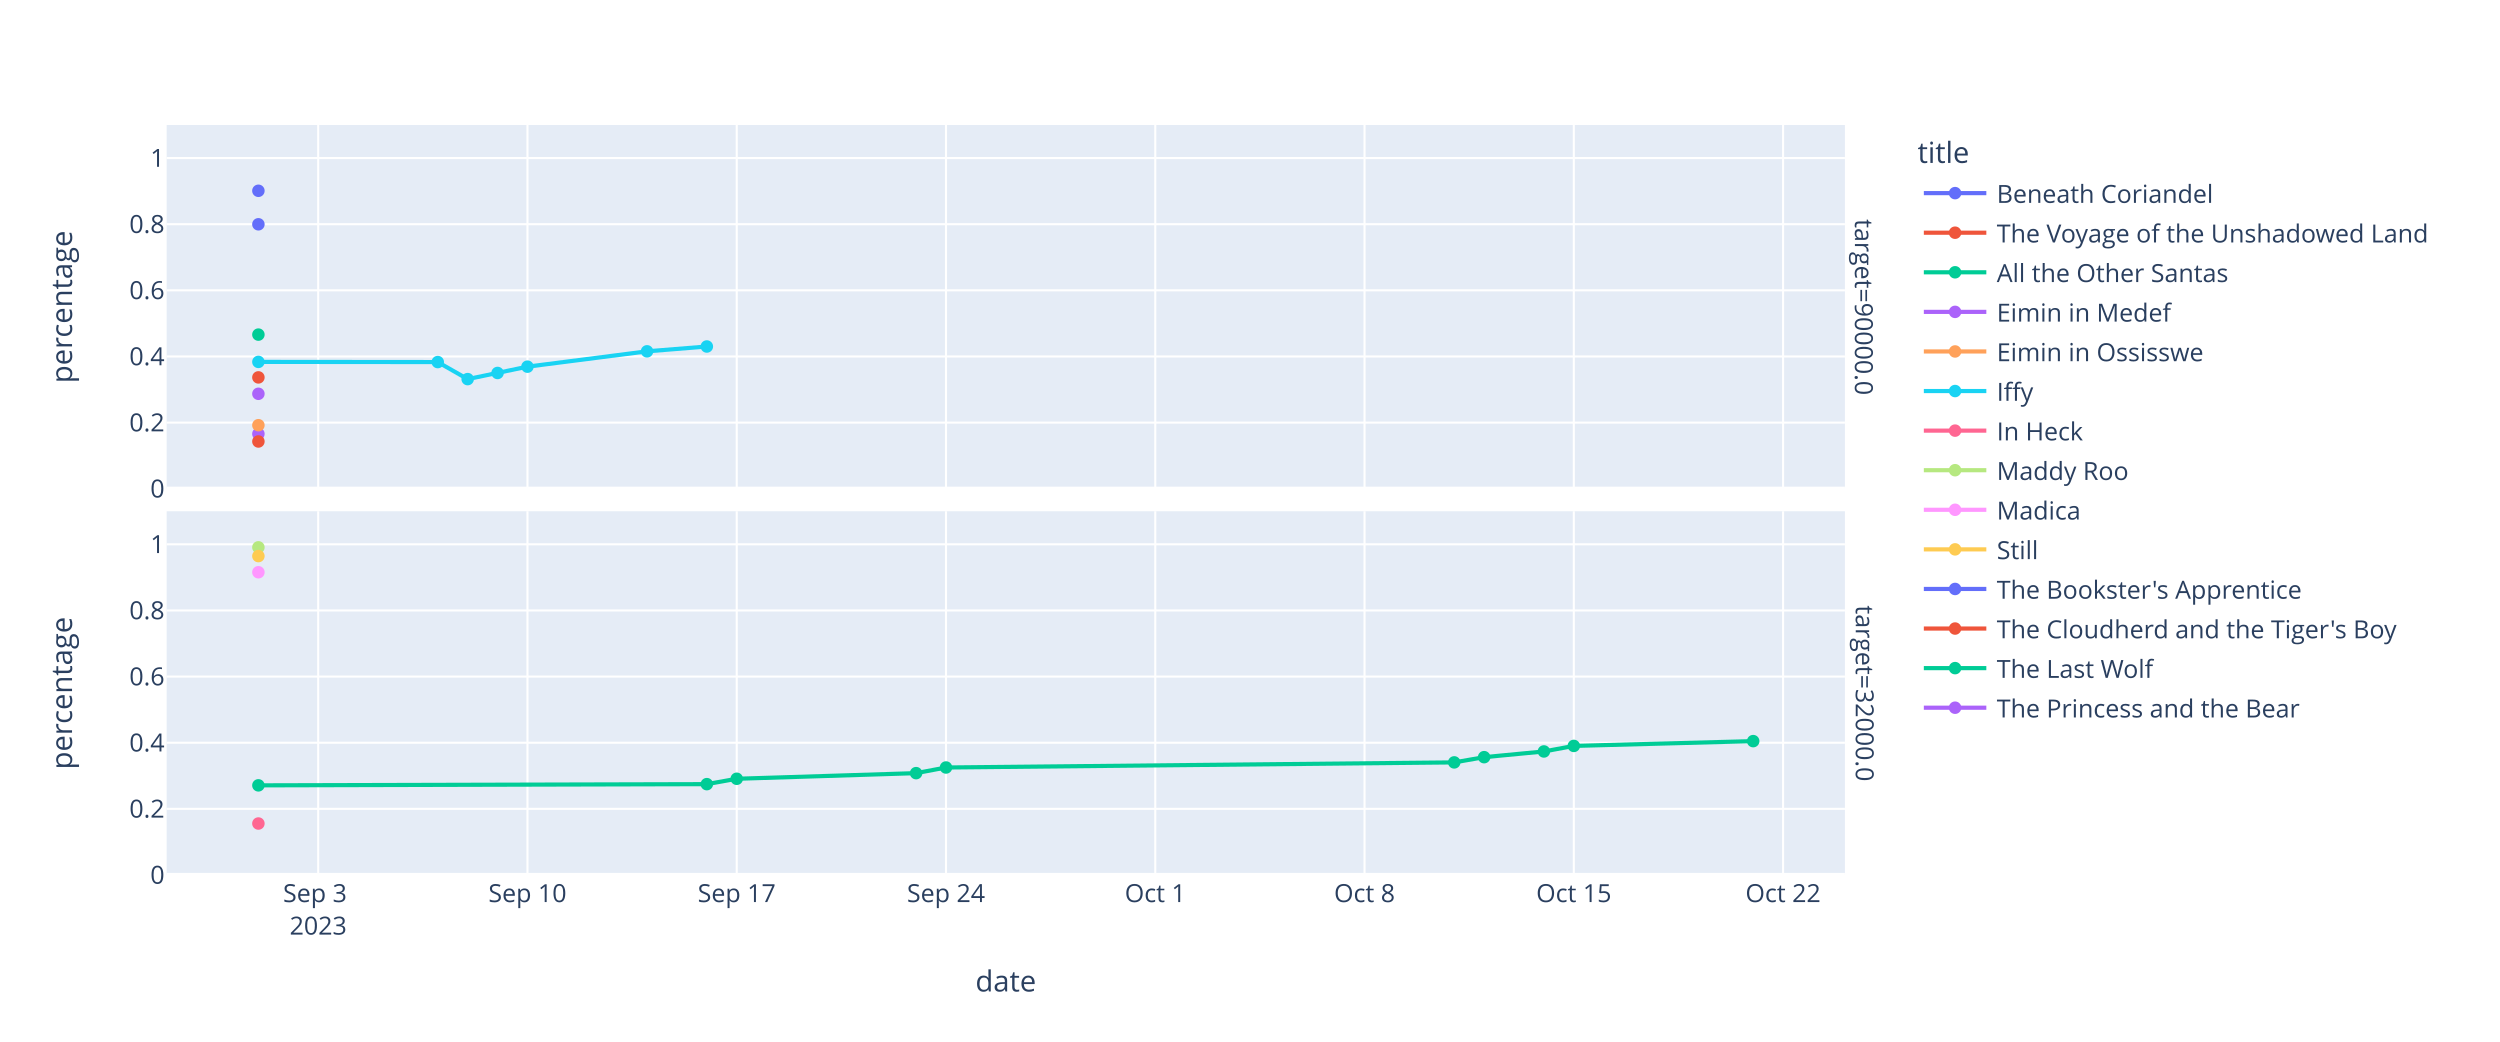
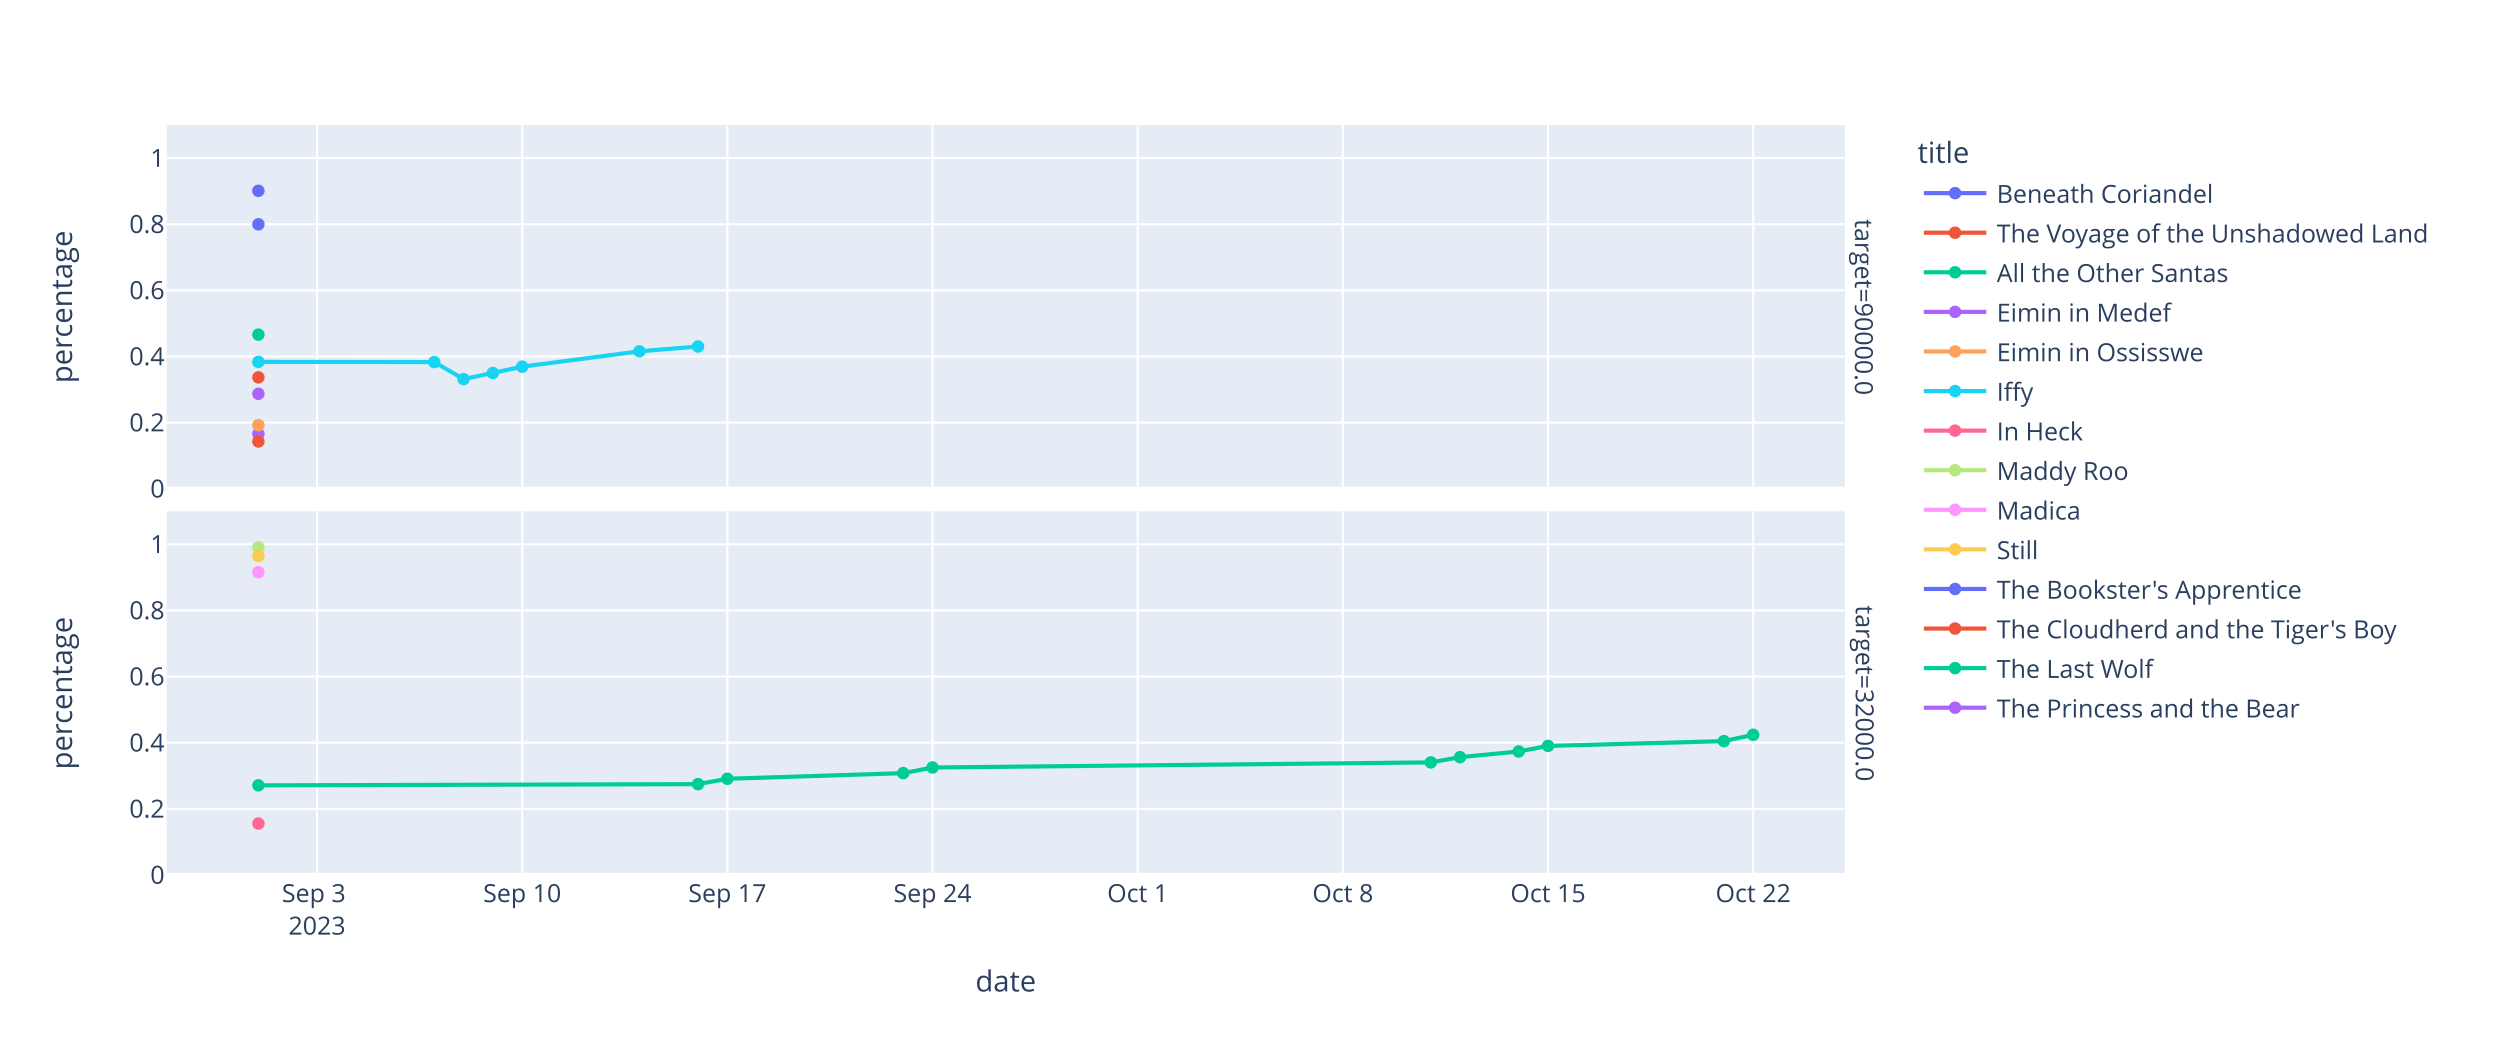
<svg xmlns="http://www.w3.org/2000/svg" class="main-svg" width="1200" height="500" style="" viewBox="0 0 1200 500">
  <rect x="0" y="0" width="1200" height="500" style="fill: rgb(255, 255, 255); fill-opacity: 1;" />
-   <defs id="defs-b0f064">
+   <defs id="defs-2e5b3d">
    <g class="clips">
-       <clipPath id="clipb0f064xyplot" class="plotclip">
+       <clipPath id="clip2e5b3dxyplot" class="plotclip">
        <rect width="805.56" height="174.6" />
      </clipPath>
-       <clipPath id="clipb0f064x2y2plot" class="plotclip">
+       <clipPath id="clip2e5b3dx2y2plot" class="plotclip">
        <rect width="805.56" height="174.6" />
      </clipPath>
-       <clipPath class="axesclip" id="clipb0f064x">
+       <clipPath class="axesclip" id="clip2e5b3dx">
        <rect x="80" y="0" width="805.56" height="500" />
      </clipPath>
-       <clipPath class="axesclip" id="clipb0f064y">
+       <clipPath class="axesclip" id="clip2e5b3dy">
        <rect x="0" y="245.4" width="1200" height="174.6" />
      </clipPath>
-       <clipPath class="axesclip" id="clipb0f064xy">
+       <clipPath class="axesclip" id="clip2e5b3dxy">
        <rect x="80" y="245.4" width="805.56" height="174.6" />
      </clipPath>
-       <clipPath class="axesclip" id="clipb0f064y2">
+       <clipPath class="axesclip" id="clip2e5b3dy2">
        <rect x="0" y="60" width="1200" height="174.6" />
      </clipPath>
-       <clipPath class="axesclip" id="clipb0f064xy2">
+       <clipPath class="axesclip" id="clip2e5b3dxy2">
        <rect x="80" y="60" width="805.56" height="174.6" />
      </clipPath>
-       <clipPath class="axesclip" id="clipb0f064x2">
+       <clipPath class="axesclip" id="clip2e5b3dx2">
        <rect x="80" y="0" width="805.56" height="500" />
      </clipPath>
-       <clipPath class="axesclip" id="clipb0f064x2y">
+       <clipPath class="axesclip" id="clip2e5b3dx2y">
        <rect x="80" y="245.4" width="805.56" height="174.6" />
      </clipPath>
-       <clipPath class="axesclip" id="clipb0f064x2y2">
+       <clipPath class="axesclip" id="clip2e5b3dx2y2">
        <rect x="80" y="60" width="805.56" height="174.6" />
      </clipPath>
    </g>
    <g class="gradients" />
    <g class="patterns" />
  </defs>
  <g class="bglayer">
    <rect class="bg" x="80" y="245.4" width="805.56" height="174.6" style="fill: rgb(229, 236, 246); fill-opacity: 1; stroke-width: 0;" />
    <rect class="bg" x="80" y="60" width="805.56" height="174.6" style="fill: rgb(229, 236, 246); fill-opacity: 1; stroke-width: 0;" />
  </g>
  <g class="layer-below">
    <g class="imagelayer" />
    <g class="shapelayer" />
  </g>
  <g class="cartesianlayer">
    <g class="subplot xy">
      <g class="layer-subplot">
        <g class="shapelayer" />
        <g class="imagelayer" />
      </g>
      <g class="minor-gridlayer">
        <g class="x" />
        <g class="y" />
      </g>
      <g class="gridlayer">
        <g class="x">
-           <path class="xgrid crisp" transform="translate(152.73,0)" d="M0,245.4v174.6" style="stroke: rgb(255, 255, 255); stroke-opacity: 1; stroke-width: 1px;" />
-           <path class="xgrid crisp" transform="translate(253.18,0)" d="M0,245.4v174.6" style="stroke: rgb(255, 255, 255); stroke-opacity: 1; stroke-width: 1px;" />
-           <path class="xgrid crisp" transform="translate(353.63,0)" d="M0,245.4v174.6" style="stroke: rgb(255, 255, 255); stroke-opacity: 1; stroke-width: 1px;" />
-           <path class="xgrid crisp" transform="translate(454.08,0)" d="M0,245.4v174.6" style="stroke: rgb(255, 255, 255); stroke-opacity: 1; stroke-width: 1px;" />
-           <path class="xgrid crisp" transform="translate(554.53,0)" d="M0,245.4v174.6" style="stroke: rgb(255, 255, 255); stroke-opacity: 1; stroke-width: 1px;" />
-           <path class="xgrid crisp" transform="translate(654.98,0)" d="M0,245.4v174.6" style="stroke: rgb(255, 255, 255); stroke-opacity: 1; stroke-width: 1px;" />
-           <path class="xgrid crisp" transform="translate(755.43,0)" d="M0,245.4v174.6" style="stroke: rgb(255, 255, 255); stroke-opacity: 1; stroke-width: 1px;" />
-           <path class="xgrid crisp" transform="translate(855.88,0)" d="M0,245.4v174.6" style="stroke: rgb(255, 255, 255); stroke-opacity: 1; stroke-width: 1px;" />
+           <path class="xgrid crisp" transform="translate(152.17,0)" d="M0,245.4v174.6" style="stroke: rgb(255, 255, 255); stroke-opacity: 1; stroke-width: 1px;" />
+           <path class="xgrid crisp" transform="translate(250.65,0)" d="M0,245.4v174.6" style="stroke: rgb(255, 255, 255); stroke-opacity: 1; stroke-width: 1px;" />
+           <path class="xgrid crisp" transform="translate(349.13,0)" d="M0,245.4v174.6" style="stroke: rgb(255, 255, 255); stroke-opacity: 1; stroke-width: 1px;" />
+           <path class="xgrid crisp" transform="translate(447.61,0)" d="M0,245.4v174.6" style="stroke: rgb(255, 255, 255); stroke-opacity: 1; stroke-width: 1px;" />
+           <path class="xgrid crisp" transform="translate(546.09,0)" d="M0,245.4v174.6" style="stroke: rgb(255, 255, 255); stroke-opacity: 1; stroke-width: 1px;" />
+           <path class="xgrid crisp" transform="translate(644.57,0)" d="M0,245.4v174.6" style="stroke: rgb(255, 255, 255); stroke-opacity: 1; stroke-width: 1px;" />
+           <path class="xgrid crisp" transform="translate(743.05,0)" d="M0,245.4v174.6" style="stroke: rgb(255, 255, 255); stroke-opacity: 1; stroke-width: 1px;" />
+           <path class="xgrid crisp" transform="translate(841.53,0)" d="M0,245.4v174.6" style="stroke: rgb(255, 255, 255); stroke-opacity: 1; stroke-width: 1px;" />
        </g>
        <g class="y">
          <path class="ygrid crisp" transform="translate(0,388.25)" d="M80,0h805.56" style="stroke: rgb(255, 255, 255); stroke-opacity: 1; stroke-width: 1px;" />
          <path class="ygrid crisp" transform="translate(0,356.51)" d="M80,0h805.56" style="stroke: rgb(255, 255, 255); stroke-opacity: 1; stroke-width: 1px;" />
          <path class="ygrid crisp" transform="translate(0,324.76)" d="M80,0h805.56" style="stroke: rgb(255, 255, 255); stroke-opacity: 1; stroke-width: 1px;" />
          <path class="ygrid crisp" transform="translate(0,293.02)" d="M80,0h805.56" style="stroke: rgb(255, 255, 255); stroke-opacity: 1; stroke-width: 1px;" />
          <path class="ygrid crisp" transform="translate(0,261.27)" d="M80,0h805.56" style="stroke: rgb(255, 255, 255); stroke-opacity: 1; stroke-width: 1px;" />
        </g>
      </g>
      <g class="zerolinelayer">
        <path class="yzl zl crisp" transform="translate(0,420)" d="M80,0h805.56" style="stroke: rgb(255, 255, 255); stroke-opacity: 1; stroke-width: 2px;" />
      </g>
      <path class="xlines-below" />
      <path class="ylines-below" />
      <g class="overlines-below" />
      <g class="xaxislayer-below" />
      <g class="yaxislayer-below" />
      <g class="overaxes-below" />
-       <g class="plot" transform="translate(80,245.4)" clip-path="url(#clipb0f064xyplot)">
+       <g class="plot" transform="translate(80,245.4)" clip-path="url(#clip2e5b3dxyplot)">
        <g class="scatterlayer mlayer">
-           <g class="trace scatter trace77779a" style="stroke-miterlimit: 2; opacity: 1;">
+           <g class="trace scatter tracea22d73" style="stroke-miterlimit: 2; opacity: 1;">
            <g class="fills" />
            <g class="errorbars" />
            <g class="lines">
-               <path class="js-line" d="M761.53,110.34L675.43,112.64L661.08,115.3L632.38,118.04L618.03,120.55L374.08,123L359.73,125.71L273.63,128.41L259.28,130.99L44.03,131.57" style="vector-effect: non-scaling-stroke; fill: none; stroke: rgb(0, 204, 150); stroke-opacity: 1; stroke-width: 2px; opacity: 1;" />
-             </g>
-             <g class="points">
-               <path class="point" transform="translate(761.53,110.34)" d="M3,0A3,3 0 1,1 0,-3A3,3 0 0,1 3,0Z" style="opacity: 1; stroke-width: 0px; fill: rgb(0, 204, 150); fill-opacity: 1;" />
-               <path class="point" transform="translate(675.43,112.64)" d="M3,0A3,3 0 1,1 0,-3A3,3 0 0,1 3,0Z" style="opacity: 1; stroke-width: 0px; fill: rgb(0, 204, 150); fill-opacity: 1;" />
-               <path class="point" transform="translate(661.08,115.3)" d="M3,0A3,3 0 1,1 0,-3A3,3 0 0,1 3,0Z" style="opacity: 1; stroke-width: 0px; fill: rgb(0, 204, 150); fill-opacity: 1;" />
-               <path class="point" transform="translate(632.38,118.04)" d="M3,0A3,3 0 1,1 0,-3A3,3 0 0,1 3,0Z" style="opacity: 1; stroke-width: 0px; fill: rgb(0, 204, 150); fill-opacity: 1;" />
-               <path class="point" transform="translate(618.03,120.55)" d="M3,0A3,3 0 1,1 0,-3A3,3 0 0,1 3,0Z" style="opacity: 1; stroke-width: 0px; fill: rgb(0, 204, 150); fill-opacity: 1;" />
-               <path class="point" transform="translate(374.08,123)" d="M3,0A3,3 0 1,1 0,-3A3,3 0 0,1 3,0Z" style="opacity: 1; stroke-width: 0px; fill: rgb(0, 204, 150); fill-opacity: 1;" />
-               <path class="point" transform="translate(359.73,125.71)" d="M3,0A3,3 0 1,1 0,-3A3,3 0 0,1 3,0Z" style="opacity: 1; stroke-width: 0px; fill: rgb(0, 204, 150); fill-opacity: 1;" />
-               <path class="point" transform="translate(273.63,128.41)" d="M3,0A3,3 0 1,1 0,-3A3,3 0 0,1 3,0Z" style="opacity: 1; stroke-width: 0px; fill: rgb(0, 204, 150); fill-opacity: 1;" />
-               <path class="point" transform="translate(259.28,130.99)" d="M3,0A3,3 0 1,1 0,-3A3,3 0 0,1 3,0Z" style="opacity: 1; stroke-width: 0px; fill: rgb(0, 204, 150); fill-opacity: 1;" />
+               <path class="js-line" d="M761.53,107.3L747.46,110.34L663.05,112.64L648.98,115.3L620.84,118.04L606.78,120.55L367.61,123L353.54,125.71L269.13,128.41L255.06,130.99L44.03,131.57" style="vector-effect: non-scaling-stroke; fill: none; stroke: rgb(0, 204, 150); stroke-opacity: 1; stroke-width: 2px; opacity: 1;" />
+             </g>
+             <g class="points">
+               <path class="point" transform="translate(761.53,107.3)" d="M3,0A3,3 0 1,1 0,-3A3,3 0 0,1 3,0Z" style="opacity: 1; stroke-width: 0px; fill: rgb(0, 204, 150); fill-opacity: 1;" />
+               <path class="point" transform="translate(747.46,110.34)" d="M3,0A3,3 0 1,1 0,-3A3,3 0 0,1 3,0Z" style="opacity: 1; stroke-width: 0px; fill: rgb(0, 204, 150); fill-opacity: 1;" />
+               <path class="point" transform="translate(663.05,112.64)" d="M3,0A3,3 0 1,1 0,-3A3,3 0 0,1 3,0Z" style="opacity: 1; stroke-width: 0px; fill: rgb(0, 204, 150); fill-opacity: 1;" />
+               <path class="point" transform="translate(648.98,115.3)" d="M3,0A3,3 0 1,1 0,-3A3,3 0 0,1 3,0Z" style="opacity: 1; stroke-width: 0px; fill: rgb(0, 204, 150); fill-opacity: 1;" />
+               <path class="point" transform="translate(620.84,118.04)" d="M3,0A3,3 0 1,1 0,-3A3,3 0 0,1 3,0Z" style="opacity: 1; stroke-width: 0px; fill: rgb(0, 204, 150); fill-opacity: 1;" />
+               <path class="point" transform="translate(606.78,120.55)" d="M3,0A3,3 0 1,1 0,-3A3,3 0 0,1 3,0Z" style="opacity: 1; stroke-width: 0px; fill: rgb(0, 204, 150); fill-opacity: 1;" />
+               <path class="point" transform="translate(367.61,123)" d="M3,0A3,3 0 1,1 0,-3A3,3 0 0,1 3,0Z" style="opacity: 1; stroke-width: 0px; fill: rgb(0, 204, 150); fill-opacity: 1;" />
+               <path class="point" transform="translate(353.54,125.71)" d="M3,0A3,3 0 1,1 0,-3A3,3 0 0,1 3,0Z" style="opacity: 1; stroke-width: 0px; fill: rgb(0, 204, 150); fill-opacity: 1;" />
+               <path class="point" transform="translate(269.13,128.41)" d="M3,0A3,3 0 1,1 0,-3A3,3 0 0,1 3,0Z" style="opacity: 1; stroke-width: 0px; fill: rgb(0, 204, 150); fill-opacity: 1;" />
+               <path class="point" transform="translate(255.06,130.99)" d="M3,0A3,3 0 1,1 0,-3A3,3 0 0,1 3,0Z" style="opacity: 1; stroke-width: 0px; fill: rgb(0, 204, 150); fill-opacity: 1;" />
              <path class="point" transform="translate(44.03,131.57)" d="M3,0A3,3 0 1,1 0,-3A3,3 0 0,1 3,0Z" style="opacity: 1; stroke-width: 0px; fill: rgb(0, 204, 150); fill-opacity: 1;" />
            </g>
            <g class="text" />
          </g>
-           <g class="trace scatter trace2626b2" style="stroke-miterlimit: 2; opacity: 1;">
+           <g class="trace scatter trace5a878d" style="stroke-miterlimit: 2; opacity: 1;">
            <g class="fills" />
            <g class="errorbars" />
            <g class="lines" />
            <g class="points">
              <path class="point" transform="translate(44.03,149.89)" d="M3,0A3,3 0 1,1 0,-3A3,3 0 0,1 3,0Z" style="opacity: 1; stroke-width: 0px; fill: rgb(255, 102, 146); fill-opacity: 1;" />
            </g>
            <g class="text" />
          </g>
-           <g class="trace scatter tracea2b7e9" style="stroke-miterlimit: 2; opacity: 1;">
+           <g class="trace scatter trace3db649" style="stroke-miterlimit: 2; opacity: 1;">
            <g class="fills" />
            <g class="errorbars" />
            <g class="lines" />
            <g class="points">
              <path class="point" transform="translate(44.03,17.32)" d="M3,0A3,3 0 1,1 0,-3A3,3 0 0,1 3,0Z" style="opacity: 1; stroke-width: 0px; fill: rgb(182, 232, 128); fill-opacity: 1;" />
            </g>
            <g class="text" />
          </g>
-           <g class="trace scatter tracee88999" style="stroke-miterlimit: 2; opacity: 1;">
+           <g class="trace scatter trace4c64f4" style="stroke-miterlimit: 2; opacity: 1;">
            <g class="fills" />
            <g class="errorbars" />
            <g class="lines" />
            <g class="points">
              <path class="point" transform="translate(44.03,29.28)" d="M3,0A3,3 0 1,1 0,-3A3,3 0 0,1 3,0Z" style="opacity: 1; stroke-width: 0px; fill: rgb(255, 151, 255); fill-opacity: 1;" />
            </g>
            <g class="text" />
          </g>
-           <g class="trace scatter trace9c941c" style="stroke-miterlimit: 2; opacity: 1;">
+           <g class="trace scatter traceaac2de" style="stroke-miterlimit: 2; opacity: 1;">
            <g class="fills" />
            <g class="errorbars" />
            <g class="lines" />
            <g class="points">
              <path class="point" transform="translate(44.03,21.52)" d="M3,0A3,3 0 1,1 0,-3A3,3 0 0,1 3,0Z" style="opacity: 1; stroke-width: 0px; fill: rgb(254, 203, 82); fill-opacity: 1;" />
            </g>
            <g class="text" />
          </g>
        </g>
      </g>
      <g class="overplot" />
      <path class="xlines-above crisp" d="M0,0" style="fill: none;" />
      <path class="ylines-above crisp" d="M0,0" style="fill: none;" />
      <g class="overlines-above" />
      <g class="xaxislayer-above">
        <g class="xtick">
-           <text text-anchor="middle" x="0" y="433" transform="translate(152.73,0)" style="font-family: 'Open Sans', verdana, arial, sans-serif; font-size: 12px; fill: rgb(42, 63, 95); fill-opacity: 1; white-space: pre; opacity: 1;">
+           <text text-anchor="middle" x="0" y="433" transform="translate(152.17,0)" style="font-family: 'Open Sans', verdana, arial, sans-serif; font-size: 12px; fill: rgb(42, 63, 95); fill-opacity: 1; white-space: pre; opacity: 1;">
            <tspan class="line" dy="0em" x="0" y="433">Sep 3</tspan>
            <tspan class="line" dy="1.3em" x="0" y="433">2023</tspan>
          </text>
        </g>
        <g class="xtick">
-           <text text-anchor="middle" x="0" y="433" style="font-family: 'Open Sans', verdana, arial, sans-serif; font-size: 12px; fill: rgb(42, 63, 95); fill-opacity: 1; white-space: pre; opacity: 1;" transform="translate(253.18,0)">Sep 10</text>
-         </g>
-         <g class="xtick">
-           <text text-anchor="middle" x="0" y="433" style="font-family: 'Open Sans', verdana, arial, sans-serif; font-size: 12px; fill: rgb(42, 63, 95); fill-opacity: 1; white-space: pre; opacity: 1;" transform="translate(353.63,0)">Sep 17</text>
-         </g>
-         <g class="xtick">
-           <text text-anchor="middle" x="0" y="433" style="font-family: 'Open Sans', verdana, arial, sans-serif; font-size: 12px; fill: rgb(42, 63, 95); fill-opacity: 1; white-space: pre; opacity: 1;" transform="translate(454.08,0)">Sep 24</text>
-         </g>
-         <g class="xtick">
-           <text text-anchor="middle" x="0" y="433" style="font-family: 'Open Sans', verdana, arial, sans-serif; font-size: 12px; fill: rgb(42, 63, 95); fill-opacity: 1; white-space: pre; opacity: 1;" transform="translate(554.53,0)">Oct 1</text>
-         </g>
-         <g class="xtick">
-           <text text-anchor="middle" x="0" y="433" style="font-family: 'Open Sans', verdana, arial, sans-serif; font-size: 12px; fill: rgb(42, 63, 95); fill-opacity: 1; white-space: pre; opacity: 1;" transform="translate(654.98,0)">Oct 8</text>
-         </g>
-         <g class="xtick">
-           <text text-anchor="middle" x="0" y="433" style="font-family: 'Open Sans', verdana, arial, sans-serif; font-size: 12px; fill: rgb(42, 63, 95); fill-opacity: 1; white-space: pre; opacity: 1;" transform="translate(755.43,0)">Oct 15</text>
-         </g>
-         <g class="xtick">
-           <text text-anchor="middle" x="0" y="433" style="font-family: 'Open Sans', verdana, arial, sans-serif; font-size: 12px; fill: rgb(42, 63, 95); fill-opacity: 1; white-space: pre; opacity: 1;" transform="translate(855.88,0)">Oct 22</text>
+           <text text-anchor="middle" x="0" y="433" style="font-family: 'Open Sans', verdana, arial, sans-serif; font-size: 12px; fill: rgb(42, 63, 95); fill-opacity: 1; white-space: pre; opacity: 1;" transform="translate(250.65,0)">Sep 10</text>
+         </g>
+         <g class="xtick">
+           <text text-anchor="middle" x="0" y="433" style="font-family: 'Open Sans', verdana, arial, sans-serif; font-size: 12px; fill: rgb(42, 63, 95); fill-opacity: 1; white-space: pre; opacity: 1;" transform="translate(349.13,0)">Sep 17</text>
+         </g>
+         <g class="xtick">
+           <text text-anchor="middle" x="0" y="433" style="font-family: 'Open Sans', verdana, arial, sans-serif; font-size: 12px; fill: rgb(42, 63, 95); fill-opacity: 1; white-space: pre; opacity: 1;" transform="translate(447.61,0)">Sep 24</text>
+         </g>
+         <g class="xtick">
+           <text text-anchor="middle" x="0" y="433" style="font-family: 'Open Sans', verdana, arial, sans-serif; font-size: 12px; fill: rgb(42, 63, 95); fill-opacity: 1; white-space: pre; opacity: 1;" transform="translate(546.09,0)">Oct 1</text>
+         </g>
+         <g class="xtick">
+           <text text-anchor="middle" x="0" y="433" style="font-family: 'Open Sans', verdana, arial, sans-serif; font-size: 12px; fill: rgb(42, 63, 95); fill-opacity: 1; white-space: pre; opacity: 1;" transform="translate(644.57,0)">Oct 8</text>
+         </g>
+         <g class="xtick">
+           <text text-anchor="middle" x="0" y="433" style="font-family: 'Open Sans', verdana, arial, sans-serif; font-size: 12px; fill: rgb(42, 63, 95); fill-opacity: 1; white-space: pre; opacity: 1;" transform="translate(743.05,0)">Oct 15</text>
+         </g>
+         <g class="xtick">
+           <text text-anchor="middle" x="0" y="433" style="font-family: 'Open Sans', verdana, arial, sans-serif; font-size: 12px; fill: rgb(42, 63, 95); fill-opacity: 1; white-space: pre; opacity: 1;" transform="translate(841.53,0)">Oct 22</text>
        </g>
      </g>
      <g class="yaxislayer-above">
        <g class="ytick">
          <text text-anchor="end" x="79" y="4.2" transform="translate(0,420)" style="font-family: 'Open Sans', verdana, arial, sans-serif; font-size: 12px; fill: rgb(42, 63, 95); fill-opacity: 1; white-space: pre; opacity: 1;">0</text>
        </g>
        <g class="ytick">
          <text text-anchor="end" x="79" y="4.2" style="font-family: 'Open Sans', verdana, arial, sans-serif; font-size: 12px; fill: rgb(42, 63, 95); fill-opacity: 1; white-space: pre; opacity: 1;" transform="translate(0,388.25)">0.2</text>
        </g>
        <g class="ytick">
          <text text-anchor="end" x="79" y="4.2" style="font-family: 'Open Sans', verdana, arial, sans-serif; font-size: 12px; fill: rgb(42, 63, 95); fill-opacity: 1; white-space: pre; opacity: 1;" transform="translate(0,356.51)">0.4</text>
        </g>
        <g class="ytick">
          <text text-anchor="end" x="79" y="4.2" style="font-family: 'Open Sans', verdana, arial, sans-serif; font-size: 12px; fill: rgb(42, 63, 95); fill-opacity: 1; white-space: pre; opacity: 1;" transform="translate(0,324.76)">0.6</text>
        </g>
        <g class="ytick">
          <text text-anchor="end" x="79" y="4.2" style="font-family: 'Open Sans', verdana, arial, sans-serif; font-size: 12px; fill: rgb(42, 63, 95); fill-opacity: 1; white-space: pre; opacity: 1;" transform="translate(0,293.02)">0.8</text>
        </g>
        <g class="ytick">
          <text text-anchor="end" x="79" y="4.2" style="font-family: 'Open Sans', verdana, arial, sans-serif; font-size: 12px; fill: rgb(42, 63, 95); fill-opacity: 1; white-space: pre; opacity: 1;" transform="translate(0,261.27)">1</text>
        </g>
      </g>
      <g class="overaxes-above" />
    </g>
    <g class="subplot x2y2">
      <g class="layer-subplot">
        <g class="shapelayer" />
        <g class="imagelayer" />
      </g>
      <g class="minor-gridlayer">
        <g class="x2" />
        <g class="y2" />
      </g>
      <g class="gridlayer">
        <g class="x2">
-           <path class="x2grid crisp" transform="translate(152.73,0)" d="M0,60v174.6" style="stroke: rgb(255, 255, 255); stroke-opacity: 1; stroke-width: 1px;" />
-           <path class="x2grid crisp" transform="translate(253.18,0)" d="M0,60v174.6" style="stroke: rgb(255, 255, 255); stroke-opacity: 1; stroke-width: 1px;" />
-           <path class="x2grid crisp" transform="translate(353.63,0)" d="M0,60v174.6" style="stroke: rgb(255, 255, 255); stroke-opacity: 1; stroke-width: 1px;" />
-           <path class="x2grid crisp" transform="translate(454.08,0)" d="M0,60v174.6" style="stroke: rgb(255, 255, 255); stroke-opacity: 1; stroke-width: 1px;" />
-           <path class="x2grid crisp" transform="translate(554.53,0)" d="M0,60v174.6" style="stroke: rgb(255, 255, 255); stroke-opacity: 1; stroke-width: 1px;" />
-           <path class="x2grid crisp" transform="translate(654.98,0)" d="M0,60v174.6" style="stroke: rgb(255, 255, 255); stroke-opacity: 1; stroke-width: 1px;" />
-           <path class="x2grid crisp" transform="translate(755.43,0)" d="M0,60v174.6" style="stroke: rgb(255, 255, 255); stroke-opacity: 1; stroke-width: 1px;" />
-           <path class="x2grid crisp" transform="translate(855.88,0)" d="M0,60v174.6" style="stroke: rgb(255, 255, 255); stroke-opacity: 1; stroke-width: 1px;" />
+           <path class="x2grid crisp" transform="translate(152.17,0)" d="M0,60v174.6" style="stroke: rgb(255, 255, 255); stroke-opacity: 1; stroke-width: 1px;" />
+           <path class="x2grid crisp" transform="translate(250.65,0)" d="M0,60v174.6" style="stroke: rgb(255, 255, 255); stroke-opacity: 1; stroke-width: 1px;" />
+           <path class="x2grid crisp" transform="translate(349.13,0)" d="M0,60v174.6" style="stroke: rgb(255, 255, 255); stroke-opacity: 1; stroke-width: 1px;" />
+           <path class="x2grid crisp" transform="translate(447.61,0)" d="M0,60v174.6" style="stroke: rgb(255, 255, 255); stroke-opacity: 1; stroke-width: 1px;" />
+           <path class="x2grid crisp" transform="translate(546.09,0)" d="M0,60v174.6" style="stroke: rgb(255, 255, 255); stroke-opacity: 1; stroke-width: 1px;" />
+           <path class="x2grid crisp" transform="translate(644.57,0)" d="M0,60v174.6" style="stroke: rgb(255, 255, 255); stroke-opacity: 1; stroke-width: 1px;" />
+           <path class="x2grid crisp" transform="translate(743.05,0)" d="M0,60v174.6" style="stroke: rgb(255, 255, 255); stroke-opacity: 1; stroke-width: 1px;" />
+           <path class="x2grid crisp" transform="translate(841.53,0)" d="M0,60v174.6" style="stroke: rgb(255, 255, 255); stroke-opacity: 1; stroke-width: 1px;" />
        </g>
        <g class="y2">
          <path class="y2grid crisp" transform="translate(0,202.85)" d="M80,0h805.56" style="stroke: rgb(255, 255, 255); stroke-opacity: 1; stroke-width: 1px;" />
          <path class="y2grid crisp" transform="translate(0,171.11)" d="M80,0h805.56" style="stroke: rgb(255, 255, 255); stroke-opacity: 1; stroke-width: 1px;" />
          <path class="y2grid crisp" transform="translate(0,139.36)" d="M80,0h805.56" style="stroke: rgb(255, 255, 255); stroke-opacity: 1; stroke-width: 1px;" />
          <path class="y2grid crisp" transform="translate(0,107.62)" d="M80,0h805.56" style="stroke: rgb(255, 255, 255); stroke-opacity: 1; stroke-width: 1px;" />
          <path class="y2grid crisp" transform="translate(0,75.87)" d="M80,0h805.56" style="stroke: rgb(255, 255, 255); stroke-opacity: 1; stroke-width: 1px;" />
        </g>
      </g>
      <g class="zerolinelayer">
        <path class="y2zl zl crisp" transform="translate(0,234.6)" d="M80,0h805.56" style="stroke: rgb(255, 255, 255); stroke-opacity: 1; stroke-width: 2px;" />
      </g>
      <path class="xlines-below" />
      <path class="ylines-below" />
      <g class="overlines-below" />
      <g class="xaxislayer-below" />
      <g class="yaxislayer-below" />
      <g class="overaxes-below" />
-       <g class="plot" transform="translate(80,60)" clip-path="url(#clipb0f064x2y2plot)">
+       <g class="plot" transform="translate(80,60)" clip-path="url(#clip2e5b3dx2y2plot)">
        <g class="scatterlayer mlayer">
-           <g class="trace scatter trace39d52f" style="stroke-miterlimit: 2; opacity: 1;">
+           <g class="trace scatter trace97b1dc" style="stroke-miterlimit: 2; opacity: 1;">
            <g class="fills" />
            <g class="errorbars" />
            <g class="lines" />
            <g class="points">
              <path class="point" transform="translate(44.03,31.58)" d="M3,0A3,3 0 1,1 0,-3A3,3 0 0,1 3,0Z" style="opacity: 1; stroke-width: 0px; fill: rgb(99, 110, 250); fill-opacity: 1;" />
            </g>
            <g class="text" />
          </g>
-           <g class="trace scatter trace29801e" style="stroke-miterlimit: 2; opacity: 1;">
+           <g class="trace scatter tracec66760" style="stroke-miterlimit: 2; opacity: 1;">
            <g class="fills" />
            <g class="errorbars" />
            <g class="lines" />
            <g class="points">
              <path class="point" transform="translate(44.03,121.15)" d="M3,0A3,3 0 1,1 0,-3A3,3 0 0,1 3,0Z" style="opacity: 1; stroke-width: 0px; fill: rgb(239, 85, 59); fill-opacity: 1;" />
            </g>
            <g class="text" />
          </g>
-           <g class="trace scatter traced1fc25" style="stroke-miterlimit: 2; opacity: 1;">
+           <g class="trace scatter traceedf8b1" style="stroke-miterlimit: 2; opacity: 1;">
            <g class="fills" />
            <g class="errorbars" />
            <g class="lines" />
            <g class="points">
              <path class="point" transform="translate(44.03,148.25)" d="M3,0A3,3 0 1,1 0,-3A3,3 0 0,1 3,0Z" style="opacity: 1; stroke-width: 0px; fill: rgb(171, 99, 250); fill-opacity: 1;" />
            </g>
            <g class="text" />
          </g>
-           <g class="trace scatter tracef4b3f9" style="stroke-miterlimit: 2; opacity: 1;">
+           <g class="trace scatter tracee1c132" style="stroke-miterlimit: 2; opacity: 1;">
            <g class="fills" />
            <g class="errorbars" />
            <g class="lines" />
            <g class="points">
              <path class="point" transform="translate(44.03,144.1)" d="M3,0A3,3 0 1,1 0,-3A3,3 0 0,1 3,0Z" style="opacity: 1; stroke-width: 0px; fill: rgb(255, 161, 90); fill-opacity: 1;" />
            </g>
            <g class="text" />
          </g>
-           <g class="trace scatter tracef2c2a6" style="stroke-miterlimit: 2; opacity: 1;">
+           <g class="trace scatter trace52442e" style="stroke-miterlimit: 2; opacity: 1;">
            <g class="fills" />
            <g class="errorbars" />
            <g class="lines">
-               <path class="js-line" d="M259.28,106.32L230.58,108.64L173.18,116L144.48,121.97L130.13,113.79L44.03,113.71" style="vector-effect: non-scaling-stroke; fill: none; stroke: rgb(25, 211, 243); stroke-opacity: 1; stroke-width: 2px; opacity: 1;" />
-             </g>
-             <g class="points">
-               <path class="point" transform="translate(259.28,106.32)" d="M3,0A3,3 0 1,1 0,-3A3,3 0 0,1 3,0Z" style="opacity: 1; stroke-width: 0px; fill: rgb(25, 211, 243); fill-opacity: 1;" />
-               <path class="point" transform="translate(230.58,108.64)" d="M3,0A3,3 0 1,1 0,-3A3,3 0 0,1 3,0Z" style="opacity: 1; stroke-width: 0px; fill: rgb(25, 211, 243); fill-opacity: 1;" />
-               <path class="point" transform="translate(173.18,116)" d="M3,0A3,3 0 1,1 0,-3A3,3 0 0,1 3,0Z" style="opacity: 1; stroke-width: 0px; fill: rgb(25, 211, 243); fill-opacity: 1;" />
-               <path class="point" transform="translate(158.83,119.03)" d="M3,0A3,3 0 1,1 0,-3A3,3 0 0,1 3,0Z" style="opacity: 1; stroke-width: 0px; fill: rgb(25, 211, 243); fill-opacity: 1;" />
-               <path class="point" transform="translate(144.48,121.97)" d="M3,0A3,3 0 1,1 0,-3A3,3 0 0,1 3,0Z" style="opacity: 1; stroke-width: 0px; fill: rgb(25, 211, 243); fill-opacity: 1;" />
-               <path class="point" transform="translate(130.13,113.79)" d="M3,0A3,3 0 1,1 0,-3A3,3 0 0,1 3,0Z" style="opacity: 1; stroke-width: 0px; fill: rgb(25, 211, 243); fill-opacity: 1;" />
+               <path class="js-line" d="M255.06,106.32L226.92,108.64L170.65,116L142.51,121.97L128.44,113.79L44.03,113.71" style="vector-effect: non-scaling-stroke; fill: none; stroke: rgb(25, 211, 243); stroke-opacity: 1; stroke-width: 2px; opacity: 1;" />
+             </g>
+             <g class="points">
+               <path class="point" transform="translate(255.06,106.32)" d="M3,0A3,3 0 1,1 0,-3A3,3 0 0,1 3,0Z" style="opacity: 1; stroke-width: 0px; fill: rgb(25, 211, 243); fill-opacity: 1;" />
+               <path class="point" transform="translate(226.92,108.64)" d="M3,0A3,3 0 1,1 0,-3A3,3 0 0,1 3,0Z" style="opacity: 1; stroke-width: 0px; fill: rgb(25, 211, 243); fill-opacity: 1;" />
+               <path class="point" transform="translate(170.65,116)" d="M3,0A3,3 0 1,1 0,-3A3,3 0 0,1 3,0Z" style="opacity: 1; stroke-width: 0px; fill: rgb(25, 211, 243); fill-opacity: 1;" />
+               <path class="point" transform="translate(156.58,119.03)" d="M3,0A3,3 0 1,1 0,-3A3,3 0 0,1 3,0Z" style="opacity: 1; stroke-width: 0px; fill: rgb(25, 211, 243); fill-opacity: 1;" />
+               <path class="point" transform="translate(142.51,121.97)" d="M3,0A3,3 0 1,1 0,-3A3,3 0 0,1 3,0Z" style="opacity: 1; stroke-width: 0px; fill: rgb(25, 211, 243); fill-opacity: 1;" />
+               <path class="point" transform="translate(128.44,113.79)" d="M3,0A3,3 0 1,1 0,-3A3,3 0 0,1 3,0Z" style="opacity: 1; stroke-width: 0px; fill: rgb(25, 211, 243); fill-opacity: 1;" />
              <path class="point" transform="translate(44.03,113.71)" d="M3,0A3,3 0 1,1 0,-3A3,3 0 0,1 3,0Z" style="opacity: 1; stroke-width: 0px; fill: rgb(25, 211, 243); fill-opacity: 1;" />
            </g>
            <g class="text" />
          </g>
-           <g class="trace scatter traced718e5" style="stroke-miterlimit: 2; opacity: 1;">
+           <g class="trace scatter traced80442" style="stroke-miterlimit: 2; opacity: 1;">
            <g class="fills" />
            <g class="errorbars" />
            <g class="lines" />
            <g class="points">
              <path class="point" transform="translate(44.03,47.66)" d="M3,0A3,3 0 1,1 0,-3A3,3 0 0,1 3,0Z" style="opacity: 1; stroke-width: 0px; fill: rgb(99, 110, 250); fill-opacity: 1;" />
            </g>
            <g class="text" />
          </g>
-           <g class="trace scatter trace264308" style="stroke-miterlimit: 2; opacity: 1;">
+           <g class="trace scatter trace20ed5b" style="stroke-miterlimit: 2; opacity: 1;">
            <g class="fills" />
            <g class="errorbars" />
            <g class="lines" />
            <g class="points">
              <path class="point" transform="translate(44.03,151.91)" d="M3,0A3,3 0 1,1 0,-3A3,3 0 0,1 3,0Z" style="opacity: 1; stroke-width: 0px; fill: rgb(239, 85, 59); fill-opacity: 1;" />
            </g>
            <g class="text" />
          </g>
-           <g class="trace scatter trace54f341" style="stroke-miterlimit: 2; opacity: 1;">
+           <g class="trace scatter trace0c6ca8" style="stroke-miterlimit: 2; opacity: 1;">
            <g class="fills" />
            <g class="errorbars" />
            <g class="lines" />
            <g class="points">
              <path class="point" transform="translate(44.03,100.61)" d="M3,0A3,3 0 1,1 0,-3A3,3 0 0,1 3,0Z" style="opacity: 1; stroke-width: 0px; fill: rgb(0, 204, 150); fill-opacity: 1;" />
            </g>
            <g class="text" />
          </g>
-           <g class="trace scatter trace445fff" style="stroke-miterlimit: 2; opacity: 1;">
+           <g class="trace scatter tracee8254a" style="stroke-miterlimit: 2; opacity: 1;">
            <g class="fills" />
            <g class="errorbars" />
            <g class="lines" />
            <g class="points">
              <path class="point" transform="translate(44.03,129.02)" d="M3,0A3,3 0 1,1 0,-3A3,3 0 0,1 3,0Z" style="opacity: 1; stroke-width: 0px; fill: rgb(171, 99, 250); fill-opacity: 1;" />
            </g>
            <g class="text" />
          </g>
        </g>
      </g>
      <g class="overplot" />
      <path class="xlines-above crisp" d="M0,0" style="fill: none;" />
      <path class="ylines-above crisp" d="M0,0" style="fill: none;" />
      <g class="overlines-above" />
      <g class="xaxislayer-above" />
      <g class="yaxislayer-above">
        <g class="y2tick">
          <text text-anchor="end" x="79" y="4.2" transform="translate(0,234.6)" style="font-family: 'Open Sans', verdana, arial, sans-serif; font-size: 12px; fill: rgb(42, 63, 95); fill-opacity: 1; white-space: pre; opacity: 1;">0</text>
        </g>
        <g class="y2tick">
          <text text-anchor="end" x="79" y="4.2" style="font-family: 'Open Sans', verdana, arial, sans-serif; font-size: 12px; fill: rgb(42, 63, 95); fill-opacity: 1; white-space: pre; opacity: 1;" transform="translate(0,202.85)">0.2</text>
        </g>
        <g class="y2tick">
          <text text-anchor="end" x="79" y="4.2" style="font-family: 'Open Sans', verdana, arial, sans-serif; font-size: 12px; fill: rgb(42, 63, 95); fill-opacity: 1; white-space: pre; opacity: 1;" transform="translate(0,171.11)">0.4</text>
        </g>
        <g class="y2tick">
          <text text-anchor="end" x="79" y="4.2" style="font-family: 'Open Sans', verdana, arial, sans-serif; font-size: 12px; fill: rgb(42, 63, 95); fill-opacity: 1; white-space: pre; opacity: 1;" transform="translate(0,139.36)">0.6</text>
        </g>
        <g class="y2tick">
          <text text-anchor="end" x="79" y="4.2" style="font-family: 'Open Sans', verdana, arial, sans-serif; font-size: 12px; fill: rgb(42, 63, 95); fill-opacity: 1; white-space: pre; opacity: 1;" transform="translate(0,107.62)">0.8</text>
        </g>
        <g class="y2tick">
          <text text-anchor="end" x="79" y="4.2" style="font-family: 'Open Sans', verdana, arial, sans-serif; font-size: 12px; fill: rgb(42, 63, 95); fill-opacity: 1; white-space: pre; opacity: 1;" transform="translate(0,75.87)">1</text>
        </g>
      </g>
      <g class="overaxes-above" />
    </g>
  </g>
  <g class="polarlayer" />
  <g class="smithlayer" />
  <g class="ternarylayer" />
  <g class="geolayer" />
  <g class="funnelarealayer" />
  <g class="pielayer" />
  <g class="iciclelayer" />
  <g class="treemaplayer" />
  <g class="sunburstlayer" />
  <g class="glimages" />
-   <defs id="topdefs-b0f064">
+   <defs id="topdefs-2e5b3d">
    <g class="clips" />
-     <clipPath id="legendb0f064">
+     <clipPath id="legend2e5b3d">
      <rect width="270" height="295" x="0" y="0" />
    </clipPath>
  </defs>
  <g class="layer-above">
    <g class="imagelayer" />
    <g class="shapelayer" />
  </g>
  <g class="infolayer">
    <g class="legend" pointer-events="all" transform="translate(918.44,60)">
      <rect class="bg" shape-rendering="crispEdges" style="stroke: rgb(68, 68, 68); stroke-opacity: 1; fill: rgb(255, 255, 255); fill-opacity: 1; stroke-width: 0px;" width="270" height="295" x="0" y="0" />
-       <g class="scrollbox" transform="" clip-path="url(#legendb0f064)">
+       <g class="scrollbox" transform="" clip-path="url(#legend2e5b3d)">
        <text class="legendtitletext" text-anchor="start" x="2" y="18.2" style="font-family: 'Open Sans', verdana, arial, sans-serif; font-size: 14px; fill: rgb(42, 63, 95); fill-opacity: 1; white-space: pre;">title</text>
        <g class="groups" transform="">
          <g class="traces" transform="translate(0,32.7)" style="opacity: 1;">
            <text class="legendtext" text-anchor="start" x="40" y="4.68" style="font-family: 'Open Sans', verdana, arial, sans-serif; font-size: 12px; fill: rgb(42, 63, 95); fill-opacity: 1; white-space: pre;">Beneath Coriandel</text>
            <g class="layers" style="opacity: 1;">
              <g class="legendfill" />
              <g class="legendlines">
                <path class="js-line" d="M5,0h30" style="fill: none; stroke: rgb(99, 110, 250); stroke-opacity: 1; stroke-width: 2px;" />
              </g>
              <g class="legendsymbols">
                <g class="legendpoints">
                  <path class="scatterpts" transform="translate(20,0)" d="M3,0A3,3 0 1,1 0,-3A3,3 0 0,1 3,0Z" style="opacity: 1; stroke-width: 0px; fill: rgb(99, 110, 250); fill-opacity: 1;" />
                </g>
              </g>
            </g>
            <rect class="legendtoggle" x="0" y="-9.5" width="264.219" height="19" style="fill: rgb(0, 0, 0); fill-opacity: 0;" />
          </g>
        </g>
        <g class="groups" transform="">
          <g class="traces" transform="translate(0,51.7)" style="opacity: 1;">
            <text class="legendtext" text-anchor="start" x="40" y="4.68" style="font-family: 'Open Sans', verdana, arial, sans-serif; font-size: 12px; fill: rgb(42, 63, 95); fill-opacity: 1; white-space: pre;">The Voyage of the Unshadowed Land</text>
            <g class="layers" style="opacity: 1;">
              <g class="legendfill" />
              <g class="legendlines">
                <path class="js-line" d="M5,0h30" style="fill: none; stroke: rgb(239, 85, 59); stroke-opacity: 1; stroke-width: 2px;" />
              </g>
              <g class="legendsymbols">
                <g class="legendpoints">
                  <path class="scatterpts" transform="translate(20,0)" d="M3,0A3,3 0 1,1 0,-3A3,3 0 0,1 3,0Z" style="opacity: 1; stroke-width: 0px; fill: rgb(239, 85, 59); fill-opacity: 1;" />
                </g>
              </g>
            </g>
            <rect class="legendtoggle" x="0" y="-9.5" width="264.219" height="19" style="fill: rgb(0, 0, 0); fill-opacity: 0;" />
          </g>
        </g>
        <g class="groups" transform="">
          <g class="traces" transform="translate(0,70.7)" style="opacity: 1;">
            <text class="legendtext" text-anchor="start" x="40" y="4.68" style="font-family: 'Open Sans', verdana, arial, sans-serif; font-size: 12px; fill: rgb(42, 63, 95); fill-opacity: 1; white-space: pre;">All the Other Santas</text>
            <g class="layers" style="opacity: 1;">
              <g class="legendfill" />
              <g class="legendlines">
                <path class="js-line" d="M5,0h30" style="fill: none; stroke: rgb(0, 204, 150); stroke-opacity: 1; stroke-width: 2px;" />
              </g>
              <g class="legendsymbols">
                <g class="legendpoints">
                  <path class="scatterpts" transform="translate(20,0)" d="M3,0A3,3 0 1,1 0,-3A3,3 0 0,1 3,0Z" style="opacity: 1; stroke-width: 0px; fill: rgb(0, 204, 150); fill-opacity: 1;" />
                </g>
              </g>
            </g>
            <rect class="legendtoggle" x="0" y="-9.5" width="264.219" height="19" style="fill: rgb(0, 0, 0); fill-opacity: 0;" />
          </g>
        </g>
        <g class="groups" transform="">
          <g class="traces" transform="translate(0,89.7)" style="opacity: 1;">
            <text class="legendtext" text-anchor="start" x="40" y="4.68" style="font-family: 'Open Sans', verdana, arial, sans-serif; font-size: 12px; fill: rgb(42, 63, 95); fill-opacity: 1; white-space: pre;">Eimin in Medef</text>
            <g class="layers" style="opacity: 1;">
              <g class="legendfill" />
              <g class="legendlines">
                <path class="js-line" d="M5,0h30" style="fill: none; stroke: rgb(171, 99, 250); stroke-opacity: 1; stroke-width: 2px;" />
              </g>
              <g class="legendsymbols">
                <g class="legendpoints">
                  <path class="scatterpts" transform="translate(20,0)" d="M3,0A3,3 0 1,1 0,-3A3,3 0 0,1 3,0Z" style="opacity: 1; stroke-width: 0px; fill: rgb(171, 99, 250); fill-opacity: 1;" />
                </g>
              </g>
            </g>
            <rect class="legendtoggle" x="0" y="-9.5" width="264.219" height="19" style="fill: rgb(0, 0, 0); fill-opacity: 0;" />
          </g>
        </g>
        <g class="groups" transform="">
          <g class="traces" transform="translate(0,108.7)" style="opacity: 1;">
            <text class="legendtext" text-anchor="start" x="40" y="4.68" style="font-family: 'Open Sans', verdana, arial, sans-serif; font-size: 12px; fill: rgb(42, 63, 95); fill-opacity: 1; white-space: pre;">Eimin in Ossisswe</text>
            <g class="layers" style="opacity: 1;">
              <g class="legendfill" />
              <g class="legendlines">
                <path class="js-line" d="M5,0h30" style="fill: none; stroke: rgb(255, 161, 90); stroke-opacity: 1; stroke-width: 2px;" />
              </g>
              <g class="legendsymbols">
                <g class="legendpoints">
                  <path class="scatterpts" transform="translate(20,0)" d="M3,0A3,3 0 1,1 0,-3A3,3 0 0,1 3,0Z" style="opacity: 1; stroke-width: 0px; fill: rgb(255, 161, 90); fill-opacity: 1;" />
                </g>
              </g>
            </g>
            <rect class="legendtoggle" x="0" y="-9.5" width="264.219" height="19" style="fill: rgb(0, 0, 0); fill-opacity: 0;" />
          </g>
        </g>
        <g class="groups" transform="">
          <g class="traces" transform="translate(0,127.7)" style="opacity: 1;">
            <text class="legendtext" text-anchor="start" x="40" y="4.68" style="font-family: 'Open Sans', verdana, arial, sans-serif; font-size: 12px; fill: rgb(42, 63, 95); fill-opacity: 1; white-space: pre;">Iffy</text>
            <g class="layers" style="opacity: 1;">
              <g class="legendfill" />
              <g class="legendlines">
                <path class="js-line" d="M5,0h30" style="fill: none; stroke: rgb(25, 211, 243); stroke-opacity: 1; stroke-width: 2px;" />
              </g>
              <g class="legendsymbols">
                <g class="legendpoints">
                  <path class="scatterpts" transform="translate(20,0)" d="M3,0A3,3 0 1,1 0,-3A3,3 0 0,1 3,0Z" style="opacity: 1; stroke-width: 0px; fill: rgb(25, 211, 243); fill-opacity: 1;" />
                </g>
              </g>
            </g>
            <rect class="legendtoggle" x="0" y="-9.5" width="264.219" height="19" style="fill: rgb(0, 0, 0); fill-opacity: 0;" />
          </g>
        </g>
        <g class="groups" transform="">
          <g class="traces" transform="translate(0,146.7)" style="opacity: 1;">
            <text class="legendtext" text-anchor="start" x="40" y="4.68" style="font-family: 'Open Sans', verdana, arial, sans-serif; font-size: 12px; fill: rgb(42, 63, 95); fill-opacity: 1; white-space: pre;">In Heck</text>
            <g class="layers" style="opacity: 1;">
              <g class="legendfill" />
              <g class="legendlines">
                <path class="js-line" d="M5,0h30" style="fill: none; stroke: rgb(255, 102, 146); stroke-opacity: 1; stroke-width: 2px;" />
              </g>
              <g class="legendsymbols">
                <g class="legendpoints">
                  <path class="scatterpts" transform="translate(20,0)" d="M3,0A3,3 0 1,1 0,-3A3,3 0 0,1 3,0Z" style="opacity: 1; stroke-width: 0px; fill: rgb(255, 102, 146); fill-opacity: 1;" />
                </g>
              </g>
            </g>
            <rect class="legendtoggle" x="0" y="-9.5" width="264.219" height="19" style="fill: rgb(0, 0, 0); fill-opacity: 0;" />
          </g>
        </g>
        <g class="groups" transform="">
          <g class="traces" transform="translate(0,165.7)" style="opacity: 1;">
            <text class="legendtext" text-anchor="start" x="40" y="4.68" style="font-family: 'Open Sans', verdana, arial, sans-serif; font-size: 12px; fill: rgb(42, 63, 95); fill-opacity: 1; white-space: pre;">Maddy Roo</text>
            <g class="layers" style="opacity: 1;">
              <g class="legendfill" />
              <g class="legendlines">
                <path class="js-line" d="M5,0h30" style="fill: none; stroke: rgb(182, 232, 128); stroke-opacity: 1; stroke-width: 2px;" />
              </g>
              <g class="legendsymbols">
                <g class="legendpoints">
                  <path class="scatterpts" transform="translate(20,0)" d="M3,0A3,3 0 1,1 0,-3A3,3 0 0,1 3,0Z" style="opacity: 1; stroke-width: 0px; fill: rgb(182, 232, 128); fill-opacity: 1;" />
                </g>
              </g>
            </g>
            <rect class="legendtoggle" x="0" y="-9.5" width="264.219" height="19" style="fill: rgb(0, 0, 0); fill-opacity: 0;" />
          </g>
        </g>
        <g class="groups" transform="">
          <g class="traces" transform="translate(0,184.7)" style="opacity: 1;">
            <text class="legendtext" text-anchor="start" x="40" y="4.68" style="font-family: 'Open Sans', verdana, arial, sans-serif; font-size: 12px; fill: rgb(42, 63, 95); fill-opacity: 1; white-space: pre;">Madica</text>
            <g class="layers" style="opacity: 1;">
              <g class="legendfill" />
              <g class="legendlines">
                <path class="js-line" d="M5,0h30" style="fill: none; stroke: rgb(255, 151, 255); stroke-opacity: 1; stroke-width: 2px;" />
              </g>
              <g class="legendsymbols">
                <g class="legendpoints">
                  <path class="scatterpts" transform="translate(20,0)" d="M3,0A3,3 0 1,1 0,-3A3,3 0 0,1 3,0Z" style="opacity: 1; stroke-width: 0px; fill: rgb(255, 151, 255); fill-opacity: 1;" />
                </g>
              </g>
            </g>
            <rect class="legendtoggle" x="0" y="-9.5" width="264.219" height="19" style="fill: rgb(0, 0, 0); fill-opacity: 0;" />
          </g>
        </g>
        <g class="groups" transform="">
          <g class="traces" transform="translate(0,203.7)" style="opacity: 1;">
            <text class="legendtext" text-anchor="start" x="40" y="4.68" style="font-family: 'Open Sans', verdana, arial, sans-serif; font-size: 12px; fill: rgb(42, 63, 95); fill-opacity: 1; white-space: pre;">Still</text>
            <g class="layers" style="opacity: 1;">
              <g class="legendfill" />
              <g class="legendlines">
                <path class="js-line" d="M5,0h30" style="fill: none; stroke: rgb(254, 203, 82); stroke-opacity: 1; stroke-width: 2px;" />
              </g>
              <g class="legendsymbols">
                <g class="legendpoints">
                  <path class="scatterpts" transform="translate(20,0)" d="M3,0A3,3 0 1,1 0,-3A3,3 0 0,1 3,0Z" style="opacity: 1; stroke-width: 0px; fill: rgb(254, 203, 82); fill-opacity: 1;" />
                </g>
              </g>
            </g>
            <rect class="legendtoggle" x="0" y="-9.5" width="264.219" height="19" style="fill: rgb(0, 0, 0); fill-opacity: 0;" />
          </g>
        </g>
        <g class="groups" transform="">
          <g class="traces" transform="translate(0,222.7)" style="opacity: 1;">
            <text class="legendtext" text-anchor="start" x="40" y="4.68" style="font-family: 'Open Sans', verdana, arial, sans-serif; font-size: 12px; fill: rgb(42, 63, 95); fill-opacity: 1; white-space: pre;">The Bookster's Apprentice</text>
            <g class="layers" style="opacity: 1;">
              <g class="legendfill" />
              <g class="legendlines">
                <path class="js-line" d="M5,0h30" style="fill: none; stroke: rgb(99, 110, 250); stroke-opacity: 1; stroke-width: 2px;" />
              </g>
              <g class="legendsymbols">
                <g class="legendpoints">
                  <path class="scatterpts" transform="translate(20,0)" d="M3,0A3,3 0 1,1 0,-3A3,3 0 0,1 3,0Z" style="opacity: 1; stroke-width: 0px; fill: rgb(99, 110, 250); fill-opacity: 1;" />
                </g>
              </g>
            </g>
            <rect class="legendtoggle" x="0" y="-9.5" width="264.219" height="19" style="fill: rgb(0, 0, 0); fill-opacity: 0;" />
          </g>
        </g>
        <g class="groups" transform="">
          <g class="traces" transform="translate(0,241.7)" style="opacity: 1;">
            <text class="legendtext" text-anchor="start" x="40" y="4.68" style="font-family: 'Open Sans', verdana, arial, sans-serif; font-size: 12px; fill: rgb(42, 63, 95); fill-opacity: 1; white-space: pre;">The Cloudherd and the Tiger's Boy</text>
            <g class="layers" style="opacity: 1;">
              <g class="legendfill" />
              <g class="legendlines">
                <path class="js-line" d="M5,0h30" style="fill: none; stroke: rgb(239, 85, 59); stroke-opacity: 1; stroke-width: 2px;" />
              </g>
              <g class="legendsymbols">
                <g class="legendpoints">
                  <path class="scatterpts" transform="translate(20,0)" d="M3,0A3,3 0 1,1 0,-3A3,3 0 0,1 3,0Z" style="opacity: 1; stroke-width: 0px; fill: rgb(239, 85, 59); fill-opacity: 1;" />
                </g>
              </g>
            </g>
            <rect class="legendtoggle" x="0" y="-9.5" width="264.219" height="19" style="fill: rgb(0, 0, 0); fill-opacity: 0;" />
          </g>
        </g>
        <g class="groups" transform="">
          <g class="traces" transform="translate(0,260.7)" style="opacity: 1;">
            <text class="legendtext" text-anchor="start" x="40" y="4.68" style="font-family: 'Open Sans', verdana, arial, sans-serif; font-size: 12px; fill: rgb(42, 63, 95); fill-opacity: 1; white-space: pre;">The Last Wolf</text>
            <g class="layers" style="opacity: 1;">
              <g class="legendfill" />
              <g class="legendlines">
                <path class="js-line" d="M5,0h30" style="fill: none; stroke: rgb(0, 204, 150); stroke-opacity: 1; stroke-width: 2px;" />
              </g>
              <g class="legendsymbols">
                <g class="legendpoints">
                  <path class="scatterpts" transform="translate(20,0)" d="M3,0A3,3 0 1,1 0,-3A3,3 0 0,1 3,0Z" style="opacity: 1; stroke-width: 0px; fill: rgb(0, 204, 150); fill-opacity: 1;" />
                </g>
              </g>
            </g>
            <rect class="legendtoggle" x="0" y="-9.5" width="264.219" height="19" style="fill: rgb(0, 0, 0); fill-opacity: 0;" />
          </g>
        </g>
        <g class="groups" transform="">
          <g class="traces" transform="translate(0,279.7)" style="opacity: 1;">
            <text class="legendtext" text-anchor="start" x="40" y="4.68" style="font-family: 'Open Sans', verdana, arial, sans-serif; font-size: 12px; fill: rgb(42, 63, 95); fill-opacity: 1; white-space: pre;">The Princess and the Bear</text>
            <g class="layers" style="opacity: 1;">
              <g class="legendfill" />
              <g class="legendlines">
                <path class="js-line" d="M5,0h30" style="fill: none; stroke: rgb(171, 99, 250); stroke-opacity: 1; stroke-width: 2px;" />
              </g>
              <g class="legendsymbols">
                <g class="legendpoints">
                  <path class="scatterpts" transform="translate(20,0)" d="M3,0A3,3 0 1,1 0,-3A3,3 0 0,1 3,0Z" style="opacity: 1; stroke-width: 0px; fill: rgb(171, 99, 250); fill-opacity: 1;" />
                </g>
              </g>
            </g>
            <rect class="legendtoggle" x="0" y="-9.5" width="264.219" height="19" style="fill: rgb(0, 0, 0); fill-opacity: 0;" />
          </g>
        </g>
      </g>
      <rect class="scrollbar" rx="20" ry="3" width="0" height="0" style="fill: rgb(128, 139, 164); fill-opacity: 1;" x="0" y="0" />
    </g>
    <g class="g-gtitle" />
    <g class="g-xtitle">
      <text class="xtitle" x="482.78" y="475.909" text-anchor="middle" style="font-family: 'Open Sans', verdana, arial, sans-serif; font-size: 14px; fill: rgb(42, 63, 95); opacity: 1; font-weight: normal; white-space: pre;">date</text>
    </g>
    <g class="g-x2title" />
    <g class="g-ytitle">
      <text class="ytitle" transform="rotate(-90,34.575,332.7)" x="34.575" y="332.7" text-anchor="middle" style="font-family: 'Open Sans', verdana, arial, sans-serif; font-size: 14px; fill: rgb(42, 63, 95); opacity: 1; font-weight: normal; white-space: pre;">percentage</text>
    </g>
    <g class="g-y2title">
      <text class="y2title" transform="rotate(-90,34.575,147.3)" x="34.575" y="147.3" text-anchor="middle" style="font-family: 'Open Sans', verdana, arial, sans-serif; font-size: 14px; fill: rgb(42, 63, 95); opacity: 1; font-weight: normal; white-space: pre;">percentage</text>
    </g>
    <g class="annotation" data-index="0" style="opacity: 1;">
      <g class="annotation-text-g" transform="rotate(90,895.06,332.7)">
        <g class="cursor-pointer" transform="translate(845,323)">
          <rect class="bg" x="0.5" y="0.5" width="99" height="18" style="stroke-width: 1px; stroke: rgb(0, 0, 0); stroke-opacity: 0; fill: rgb(0, 0, 0); fill-opacity: 0;" />
          <text class="annotation-text" text-anchor="middle" x="50.188" y="14" style="font-family: 'Open Sans', verdana, arial, sans-serif; font-size: 12px; fill: rgb(42, 63, 95); fill-opacity: 1; white-space: pre;">target=32000.0</text>
        </g>
      </g>
    </g>
    <g class="annotation" data-index="1" style="opacity: 1;">
      <g class="annotation-text-g" transform="rotate(90,895.06,147.3)">
        <g class="cursor-pointer" transform="translate(845,138)">
          <rect class="bg" x="0.5" y="0.5" width="99" height="18" style="stroke-width: 1px; stroke: rgb(0, 0, 0); stroke-opacity: 0; fill: rgb(0, 0, 0); fill-opacity: 0;" />
          <text class="annotation-text" text-anchor="middle" x="50.188" y="14" style="font-family: 'Open Sans', verdana, arial, sans-serif; font-size: 12px; fill: rgb(42, 63, 95); fill-opacity: 1; white-space: pre;">target=90000.0</text>
        </g>
      </g>
    </g>
  </g>
</svg>
